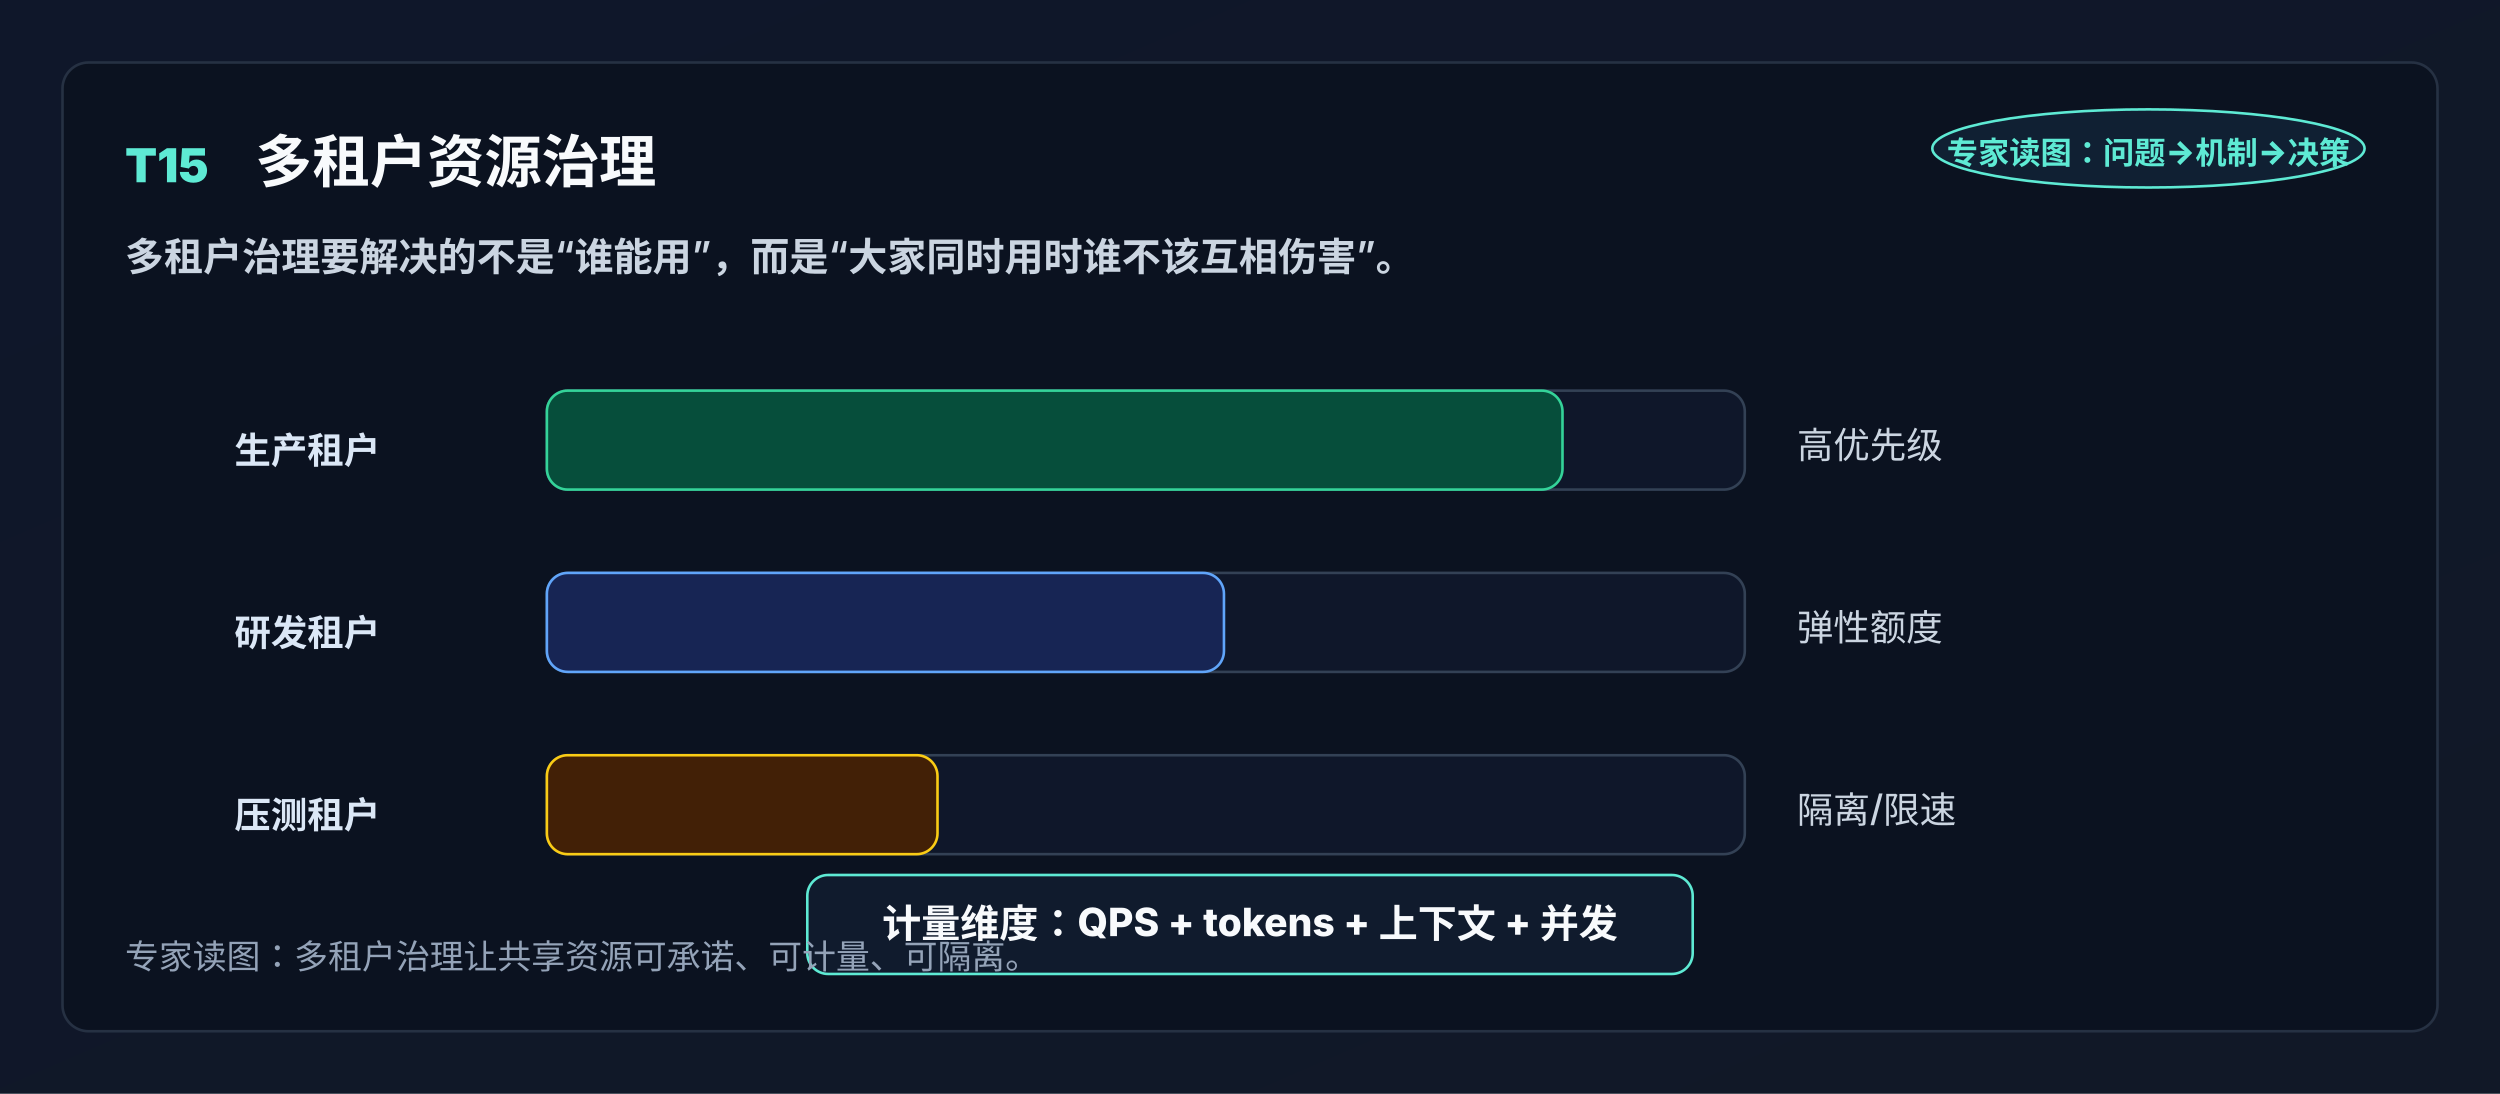
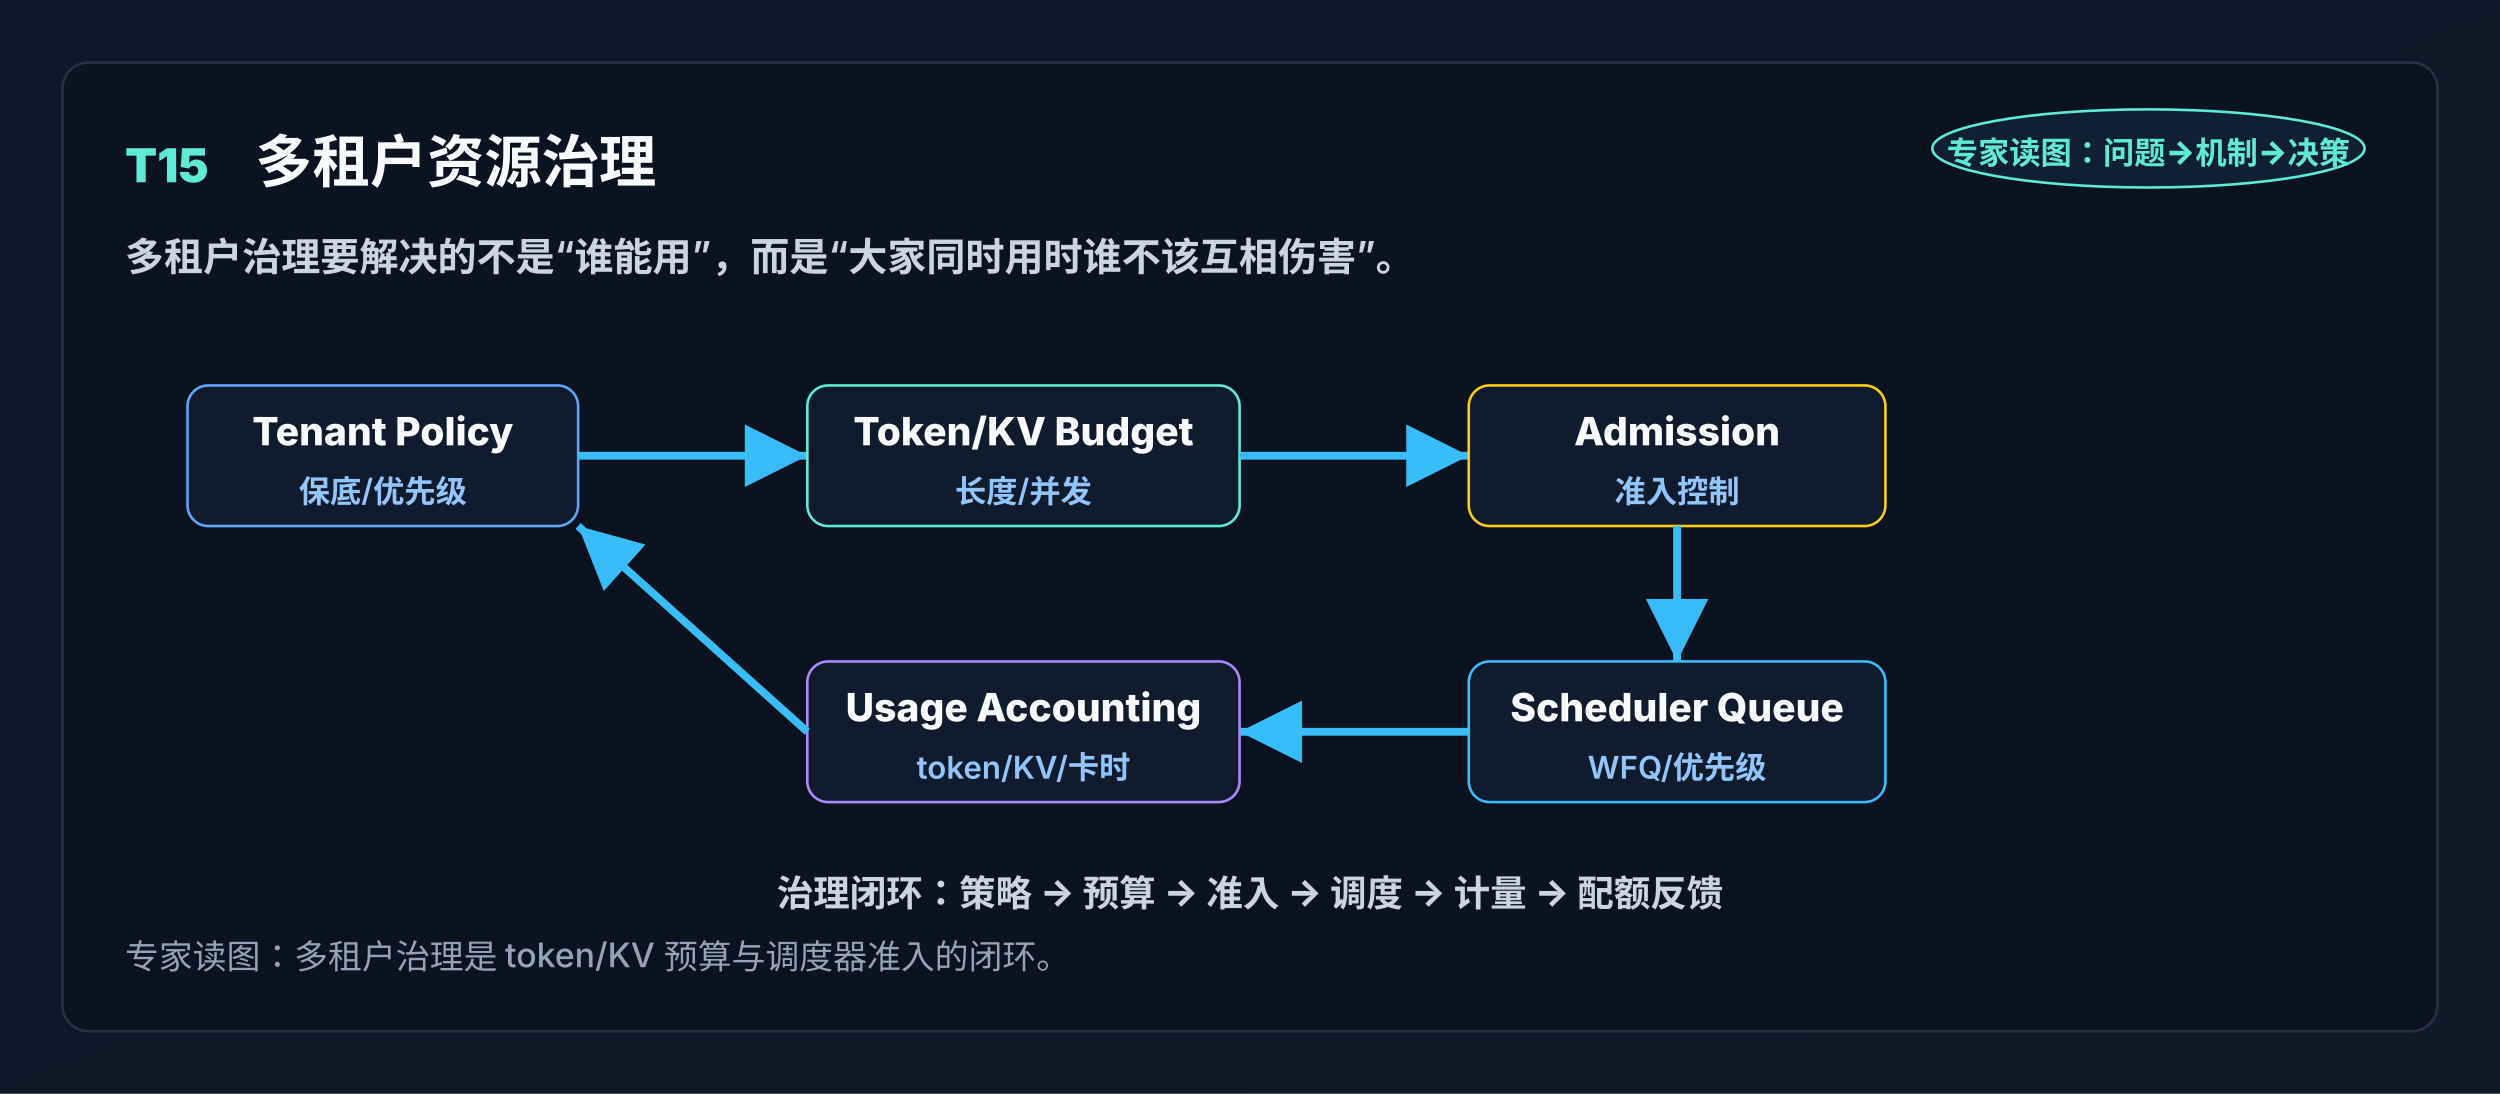
<svg xmlns="http://www.w3.org/2000/svg" width="960" height="420" viewBox="0 0 960 420" role="img" aria-labelledby="title desc">
  <defs>
    <marker id="arrow" markerWidth="12" markerHeight="12" refX="10" refY="6" orient="auto">
      <path d="M2,2 L10,6 L2,10 Z" fill="#38bdf8" />
    </marker>
    <linearGradient id="bg" x1="0" y1="0" x2="1" y2="1">
      <stop offset="0" stop-color="#0f172a" />
      <stop offset="1" stop-color="#111827" />
    </linearGradient>
  </defs>
  <rect width="960" height="420" fill="url(#bg)" />
  <rect x="24" y="24" width="912" height="372" rx="10" fill="#0b1220" stroke="#263143" />
  <text x="48" y="70" text-anchor="start" fill="#5eead4" font-size="18" font-weight="900" font-family="Inter, Microsoft YaHei, Segoe UI, sans-serif">T15</text>
  <text x="98" y="70" text-anchor="start" fill="#f8fafc" font-size="22" font-weight="900" font-family="Inter, Microsoft YaHei, Segoe UI, sans-serif">多租户资源治理</text>
  <text x="48" y="104" text-anchor="start" fill="#cbd5e1" font-size="15" font-weight="600" font-family="Inter, Microsoft YaHei, Segoe UI, sans-serif">多租户治理要解决的不是“谁能用”，而是“大家同时用时谁不该互相伤害”。</text>
  <rect x="742" y="42" width="166" height="30" rx="999" fill="#102033" stroke="#5eead4" opacity="1" />
  <text x="825" y="63" text-anchor="middle" fill="#5eead4" font-size="12" font-weight="900" font-family="Inter, Microsoft YaHei, Segoe UI, sans-serif">专家读图：问题→机制→决策</text>
-   <text x="90" y="178" text-anchor="start" fill="#dbe7f6" font-size="14" font-weight="900" font-family="Inter, Microsoft YaHei, Segoe UI, sans-serif">生产租户</text>
-   <rect x="210" y="150" width="460" height="38" rx="8" fill="#0f172a" stroke="#334155" opacity="1" />
-   <rect x="210" y="150" width="390" height="38" rx="8" fill="#064e3b" stroke="#34d399" opacity="1" />
-   <text x="690" y="176" text-anchor="start" fill="#cbd5e1" font-size="14" font-weight="500" font-family="Inter, Microsoft YaHei, Segoe UI, sans-serif">高优先级</text>
-   <text x="90" y="248" text-anchor="start" fill="#dbe7f6" font-size="14" font-weight="900" font-family="Inter, Microsoft YaHei, Segoe UI, sans-serif">研发租户</text>
-   <rect x="210" y="220" width="460" height="38" rx="8" fill="#0f172a" stroke="#334155" opacity="1" />
-   <rect x="210" y="220" width="260" height="38" rx="8" fill="#172554" stroke="#60a5fa" opacity="1" />
-   <text x="690" y="246" text-anchor="start" fill="#cbd5e1" font-size="14" font-weight="500" font-family="Inter, Microsoft YaHei, Segoe UI, sans-serif">弹性额度</text>
-   <text x="90" y="318" text-anchor="start" fill="#dbe7f6" font-size="14" font-weight="900" font-family="Inter, Microsoft YaHei, Segoe UI, sans-serif">压测租户</text>
-   <rect x="210" y="290" width="460" height="38" rx="8" fill="#0f172a" stroke="#334155" opacity="1" />
-   <rect x="210" y="290" width="150" height="38" rx="8" fill="#422006" stroke="#facc15" opacity="1" />
-   <text x="690" y="316" text-anchor="start" fill="#cbd5e1" font-size="14" font-weight="500" font-family="Inter, Microsoft YaHei, Segoe UI, sans-serif">隔离/限速</text>
-   <rect x="310" y="336" width="340" height="38" rx="8" fill="#101b2d" stroke="#5eead4" opacity="1" />
-   <text x="480" y="360" text-anchor="middle" fill="#f8fafc" font-size="15" font-weight="800" font-family="Inter, Microsoft YaHei, Segoe UI, sans-serif">计量维度：QPS + tokens + 上下文 + 并发</text>
-   <text x="48" y="372" text-anchor="start" fill="#94a3b8" font-size="13" font-weight="500" font-family="Inter, Microsoft YaHei, Segoe UI, sans-serif">专家读图：多租户治理让共享资源可承诺、可计量、可隔离。</text>
+   <rect x="72" y="148" width="150" height="54" rx="8" fill="#101b2d" stroke="#60a5fa" opacity="1" />
+   <text x="147" y="171" text-anchor="middle" fill="#f8fafc" font-size="15" font-weight="800" font-family="Inter, Microsoft YaHei, Segoe UI, sans-serif">Tenant Policy</text>
+   <text x="147" y="193" text-anchor="middle" fill="#93c5fd" font-size="12" font-weight="600" font-family="Inter, Microsoft YaHei, Segoe UI, sans-serif">保底/优先级</text>
+   <path d="M 222 175 L 310 175" stroke="#38bdf8" stroke-width="3" marker-end="url(#arrow)" fill="none" />
+   <rect x="310" y="148" width="166" height="54" rx="8" fill="#101b2d" stroke="#5eead4" opacity="1" />
+   <text x="393" y="171" text-anchor="middle" fill="#f8fafc" font-size="15" font-weight="800" font-family="Inter, Microsoft YaHei, Segoe UI, sans-serif">Token/KV Budget</text>
+   <text x="393" y="193" text-anchor="middle" fill="#93c5fd" font-size="12" font-weight="600" font-family="Inter, Microsoft YaHei, Segoe UI, sans-serif">长度/并发</text>
+   <path d="M 476 175 L 564 175" stroke="#38bdf8" stroke-width="3" marker-end="url(#arrow)" fill="none" />
+   <rect x="564" y="148" width="160" height="54" rx="8" fill="#101b2d" stroke="#facc15" opacity="1" />
+   <text x="644" y="171" text-anchor="middle" fill="#f8fafc" font-size="15" font-weight="800" font-family="Inter, Microsoft YaHei, Segoe UI, sans-serif">Admission</text>
+   <text x="644" y="193" text-anchor="middle" fill="#93c5fd" font-size="12" font-weight="600" font-family="Inter, Microsoft YaHei, Segoe UI, sans-serif">准入控制</text>
+   <path d="M 644 202 L 644 254" stroke="#38bdf8" stroke-width="3" marker-end="url(#arrow)" fill="none" />
+   <rect x="564" y="254" width="160" height="54" rx="8" fill="#101b2d" stroke="#38bdf8" opacity="1" />
+   <text x="644" y="277" text-anchor="middle" fill="#f8fafc" font-size="15" font-weight="800" font-family="Inter, Microsoft YaHei, Segoe UI, sans-serif">Scheduler Queue</text>
+   <text x="644" y="299" text-anchor="middle" fill="#93c5fd" font-size="12" font-weight="600" font-family="Inter, Microsoft YaHei, Segoe UI, sans-serif">WFQ/优先级</text>
+   <path d="M 564 281 L 476 281" stroke="#38bdf8" stroke-width="3" marker-end="url(#arrow)" fill="none" />
+   <rect x="310" y="254" width="166" height="54" rx="8" fill="#101b2d" stroke="#a78bfa" opacity="1" />
+   <text x="393" y="277" text-anchor="middle" fill="#f8fafc" font-size="15" font-weight="800" font-family="Inter, Microsoft YaHei, Segoe UI, sans-serif">Usage Accounting</text>
+   <text x="393" y="299" text-anchor="middle" fill="#93c5fd" font-size="12" font-weight="600" font-family="Inter, Microsoft YaHei, Segoe UI, sans-serif">token/KV/卡时</text>
+   <path d="M 310 281 L 222 202" stroke="#38bdf8" stroke-width="3" marker-end="url(#arrow)" fill="none" />
+   <text x="480" y="348" text-anchor="middle" fill="#cbd5e1" font-size="14" font-weight="800" font-family="Inter, Microsoft YaHei, Segoe UI, sans-serif">治理闭环：策略 → 预算 → 准入 → 调度 → 计量 → 配额反馈</text>
+   <text x="48" y="372" text-anchor="start" fill="#94a3b8" font-size="13" font-weight="500" font-family="Inter, Microsoft YaHei, Segoe UI, sans-serif">专家读图：多租户治理是 token/KV 预算与调度器准入的闭环。</text>
</svg>
